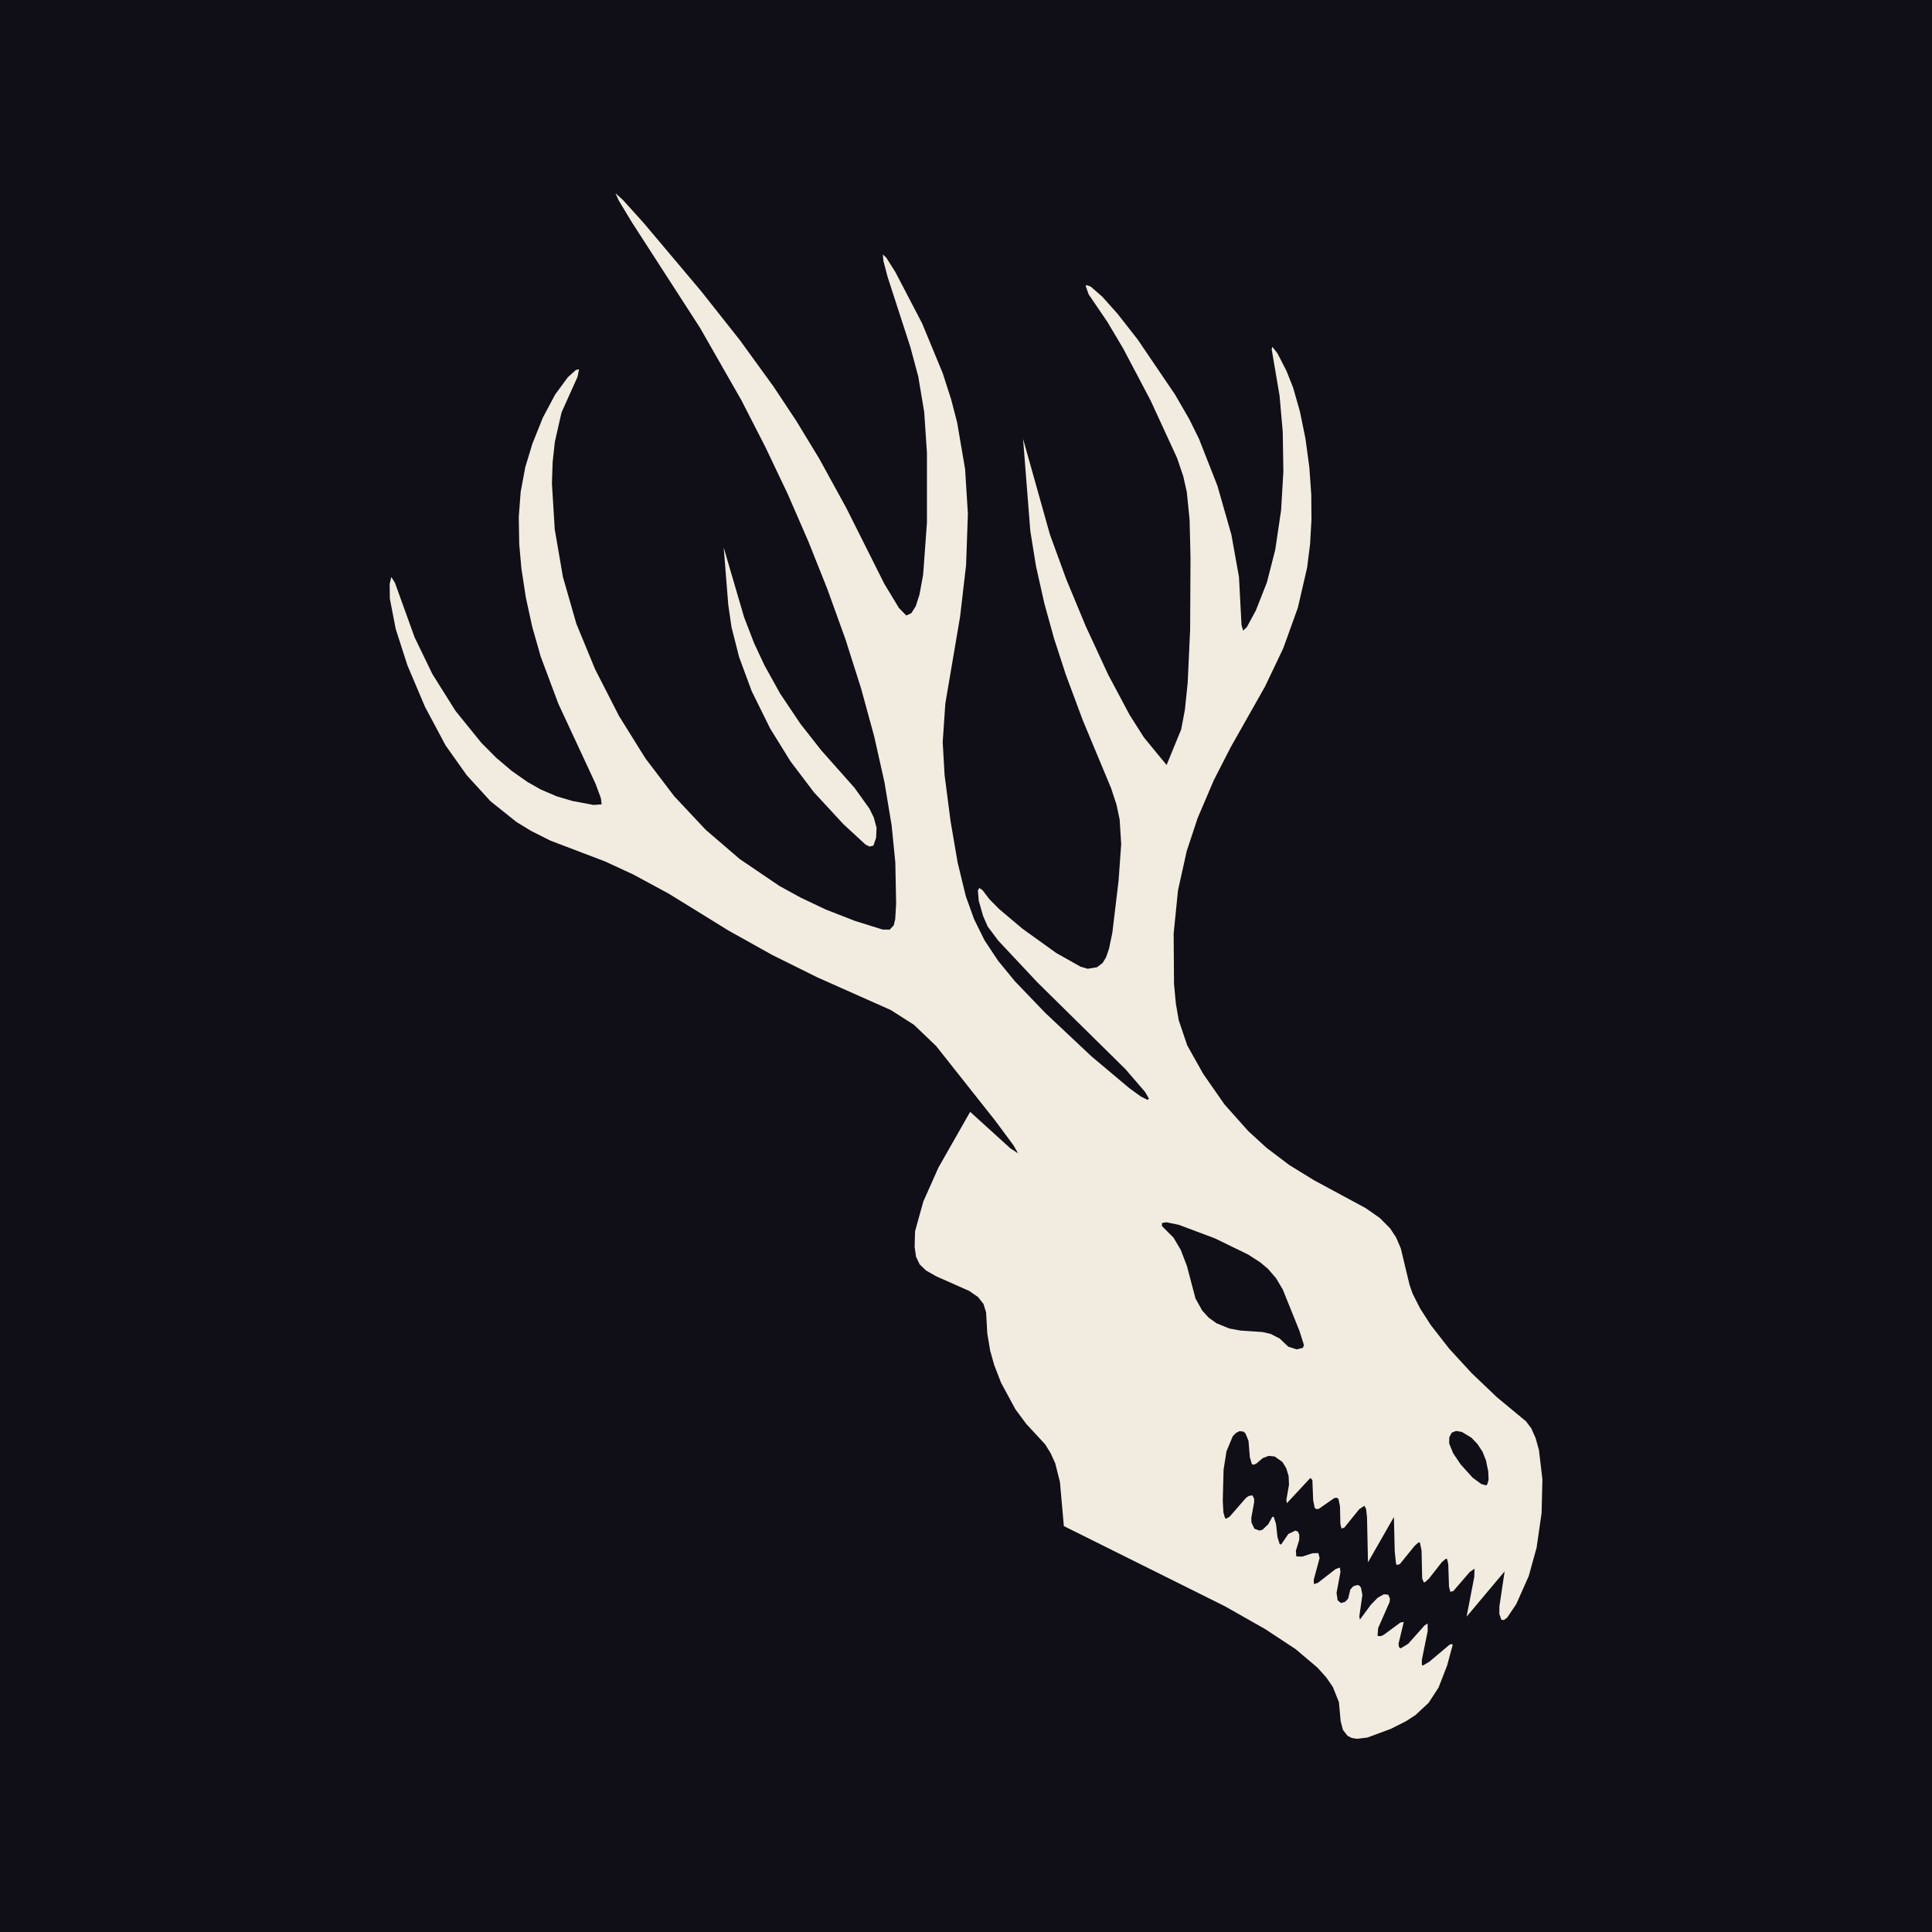
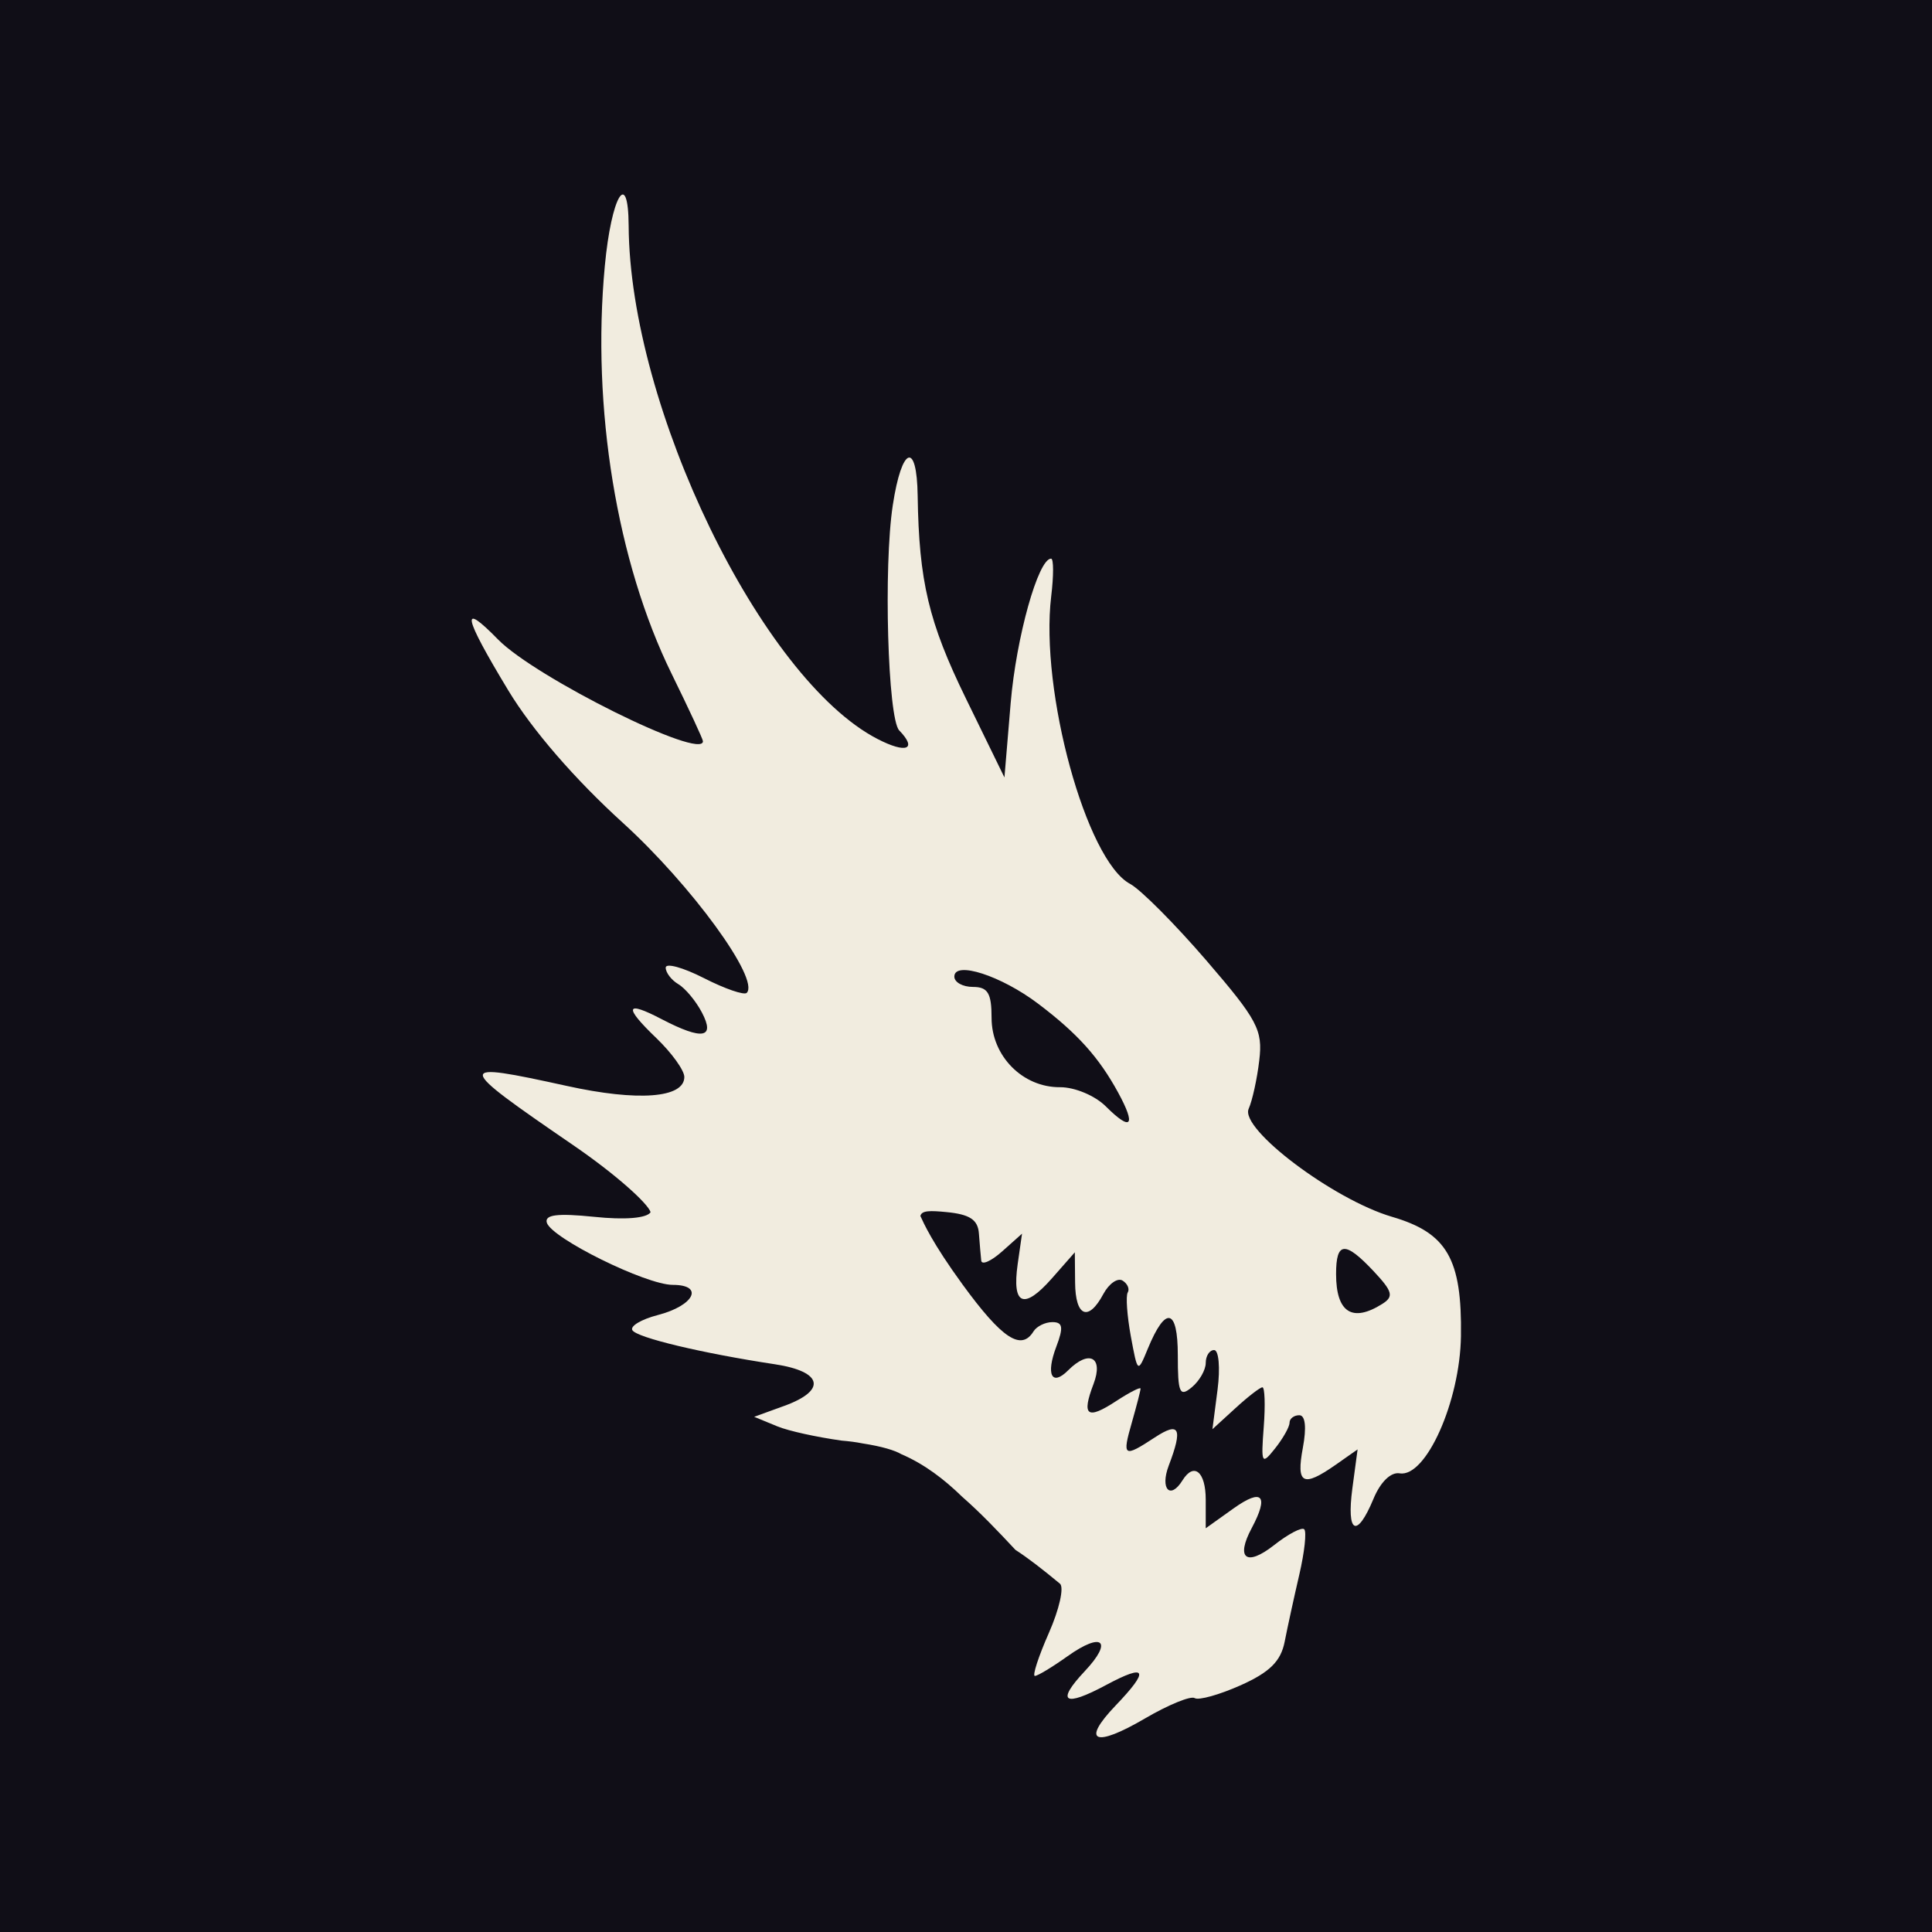
<svg xmlns="http://www.w3.org/2000/svg" width="1024" height="1024" viewBox="0 0 1024 1024">
  <rect width="1024" height="1024" fill="#100e17" />
-   <path fill="#f1ecdf" fill-rule="evenodd" transform="translate(-1263.38 -0.32) scale(4.8022)" d="M411.31 191.01L411.81 191.65L412.28 191.89L412.88 191.98L414.01 191.84L416.59 190.88L418.26 190.04L419.31 189.36L420.76 188.01L421.86 186.32L422.81 183.87L423.41 181.64L423.37 181.52L423.09 181.58L420.84 183.47L420.11 183.90L420.02 183.82L420.01 183.29L420.66 180.08L420.65 179.25L420.31 179.47L418.51 181.49L417.67 182.00L417.49 181.86L417.44 181.49L418.02 179.08L417.64 179.15L415.81 180.50L415.49 180.65L415.12 180.62L415.19 179.76L416.45 176.89L416.50 176.52L416.30 176.07L415.82 176.03L415.15 176.40L414.38 177.19L413.18 178.82L413.11 178.48L413.45 176.12L413.30 175.31L413.13 175.08L412.91 175.00L412.45 175.14L412.12 175.50L411.88 176.50L411.55 176.86L411.09 177.00L410.72 176.69L410.60 175.88L411.03 173.57L410.97 173.08L410.50 173.24L408.56 174.75L408.10 174.91L408.08 174.43L408.73 172.03L408.59 171.48L407.93 171.50L406.81 171.87L406.16 171.85L406.11 171.23L406.48 170.02L406.49 169.49L406.35 169.13L406.05 169.00L405.28 169.37L404.49 170.52L404.33 170.51L404.08 169.73L403.92 168.27L403.67 167.49L403.51 167.48L403.07 168.29L402.43 168.90L402.10 169.00L401.53 168.79L401.21 168.11L401.19 167.60L401.50 165.89L401.51 165.51L401.32 165.11L400.90 165.18L400.60 165.39L398.80 167.46L398.41 167.69L398.28 167.60L398.11 166.98L398.04 165.72L398.13 162.28L398.45 160.26L399.14 158.59L399.50 158.22L399.90 158.02L400.35 158.08L400.56 158.30L400.88 159.09L401.03 160.90L401.25 161.66L401.46 161.73L401.75 161.60L402.44 161.01L403.11 160.75L403.77 160.82L404.63 161.43L405.05 162.12L405.31 162.98L405.35 163.95L405.06 165.60L405.11 165.98L407.71 163.19L407.93 163.41L408.02 165.66L408.19 166.50L408.38 166.63L408.65 166.59L410.35 165.41L410.62 165.37L410.81 165.50L410.98 166.34L411.02 168.24L411.14 168.77L411.45 168.68L413.10 166.64L413.67 166.26L413.86 166.61L413.96 167.51L414.07 172.50L416.93 167.50L417.02 171.27L417.16 172.64L417.26 172.80L417.59 172.69L419.22 170.68L419.65 170.30L419.79 170.31L419.98 171.17L420.05 174.27L420.21 174.69L420.35 174.70L420.78 174.32L422.23 172.47L422.67 172.10L422.80 172.14L422.93 172.71L423.01 175.18L423.15 175.75L423.48 175.68L425.30 173.57L425.83 173.20L425.80 174.11L424.95 178.50L429.15 173.50L428.57 177.39L428.57 178.21L428.79 178.84L429.07 178.87L429.44 178.59L430.43 177.12L431.81 174.02L432.68 170.88L433.23 167.06L433.32 163.35L432.94 160.12L432.57 158.79L432.09 157.71L431.50 156.93L428.30 154.28L425.51 151.62L423.04 148.93L421.01 146.33L419.84 144.51L419.00 142.86L418.66 141.89L417.69 137.85L417.18 136.66L416.52 135.65L415.39 134.51L413.82 133.41L408.11 130.33L405.38 128.65L402.87 126.75L400.86 124.91L398.23 121.96L395.89 118.60L394.12 115.45L393.18 112.67L392.86 110.81L392.66 108.65L392.62 103.10L393.10 98.33L394.06 94.01L395.27 90.35L397.06 86.16L398.92 82.53L402.70 75.85L404.72 71.61L406.33 67.14L407.35 62.72L407.68 60.10L407.83 57.43L407.81 54.67L407.60 51.67L407.17 48.49L406.56 45.50L405.81 42.86L405.07 41.00L404.08 39.07L403.52 38.35L403.44 38.62L404.31 43.74L404.66 47.72L404.73 52.11L404.48 56.37L403.83 60.76L402.91 64.35L401.69 67.45L400.70 69.28L400.29 69.67L400.11 69.05L399.83 63.75L398.99 59.07L397.45 53.68L395.42 48.51L394.35 46.34L392.77 43.61L388.63 37.51L386.42 34.69L384.75 32.82L383.48 31.71L383.00 31.53L382.91 31.62L383.24 32.56L385.31 35.60L387.05 38.53L390.07 44.26L393.00 50.62L393.68 52.63L394.07 54.37L394.38 57.43L394.48 61.60L394.44 69.52L394.17 75.41L393.86 78.41L393.45 80.58L391.84 84.50L389.35 81.47L387.77 78.99L385.40 74.54L382.93 69.21L380.78 64.03L378.97 59.08L376.00 48.50L376.80 58.67L377.43 62.57L378.35 66.67L379.42 70.54L380.73 74.56L382.59 79.56L385.72 87.07L386.31 88.87L386.66 90.51L386.83 93.24L386.54 97.28L385.85 103.04L385.48 104.80L385.16 105.72L384.78 106.35L384.16 106.82L383.14 106.99L382.34 106.76L379.65 105.24L375.92 102.56L373.35 100.39L372.29 99.32L371.53 98.32L371.17 98.07L371.01 98.35L371.11 99.49L371.58 101.14L372.09 102.32L373.25 103.87L377.57 108.48L387.30 118.07L389.47 120.59L389.89 121.32L389.74 121.46L389.00 121.09L387.73 120.17L383.52 116.63L378.45 111.86L375.10 108.37L373.23 106.09L371.75 103.85L370.60 101.53L369.68 98.98L368.78 95.27L368.00 90.71L367.34 85.63L367.13 81.98L367.42 77.72L369.05 68.12L369.71 62.45L369.91 56.78L369.60 51.82L368.72 46.68L368.06 44.14L367.13 41.25L364.86 35.76L361.91 30.10L360.90 28.50L360.52 28.15L360.59 28.88L361.04 30.60L363.56 38.37L364.43 41.61L365.09 45.55L365.39 50.06L365.39 57.76L364.97 63.50L364.57 65.68L364.16 66.96L363.67 67.74L363.11 68.00L362.30 67.17L360.69 64.51L356.49 56.13L353.51 50.70L350.97 46.52L348.45 42.72L344.73 37.59L340.45 32.18L334.13 24.68L331.85 22.15L331.01 21.39L331.37 22.19L332.85 24.64L340.34 36.24L344.91 44.24L347.54 49.37L350.02 54.58L352.30 59.82L354.39 65.06L356.40 70.63L358.13 76.08L359.57 81.35L360.70 86.39L361.49 91.14L361.90 95.24L361.99 99.81L361.89 101.50L361.73 102.19L361.28 102.67L360.50 102.66L357.48 101.72L354.22 100.45L351.44 99.13L349.11 97.85L344.73 94.88L340.97 91.65L337.50 87.95L334.32 83.77L331.41 79.10L328.77 73.94L326.70 68.92L325.21 63.73L324.31 58.48L324.00 53.43L324.08 51.07L324.32 48.85L325.06 45.59L326.83 41.65L326.99 40.82L326.65 40.90L325.76 41.70L324.35 43.62L323.00 46.16L321.84 49.05L321.06 51.62L320.55 54.36L320.34 57.13L320.39 60.10L320.63 62.81L321.12 66.01L321.83 69.26L322.76 72.53L324.71 77.74L328.82 86.58L329.40 88.15L329.49 88.84L328.60 88.91L326.26 88.47L324.53 87.96L322.76 87.20L321.30 86.37L319.56 85.15L317.86 83.71L316.21 82.05L313.36 78.53L310.81 74.47L308.84 70.40L306.67 64.38L306.27 63.75L306.09 64.51L306.11 66.13L306.76 69.49L308.05 73.50L310.00 78.10L312.27 82.35L314.60 85.63L317.22 88.50L320.10 90.80L321.71 91.78L323.84 92.85L329.88 95.15L332.99 96.59L336.91 98.71L343.50 102.78L348.34 105.48L353.30 107.94L361.41 111.55L363.95 113.17L366.40 115.51L372.93 123.76L374.94 126.47L375.45 127.36L374.61 126.82L370.16 122.78L366.66 128.93L364.99 132.68L364.08 135.96L364.03 137.68L364.19 138.78L364.59 139.62L365.30 140.30L366.41 140.93L370.06 142.55L371.03 143.22L371.63 143.98L371.92 144.92L372.05 147.23L372.37 149.14L372.81 150.71L373.57 152.68L375.16 155.62L376.35 157.22L378.43 159.47L379.05 160.47L379.55 161.57L380.07 163.64L380.50 168.50L398.26 177.34L402.69 179.85L406.08 182.08L408.50 184.13L409.47 185.21L410.19 186.26L410.86 187.93L411.05 190.03ZM427.38 163.39L427.22 163.93L427.07 164.00L426.56 163.85L425.61 163.15L424.28 161.67L423.47 160.46L423.03 159.39L423.04 158.71L423.31 158.19L423.80 158.00L424.43 158.11L425.48 158.74L426.14 159.43L426.70 160.27L427.09 161.25L427.34 162.46ZM406.21 149.00L405.27 148.70L404.32 147.80L403.33 147.29L402.40 147.08L399.98 146.92L398.75 146.69L397.36 146.12L396.49 145.50L395.77 144.71L395.03 143.38L394.09 139.81L393.41 138.03L392.61 136.67L391.33 135.39L391.33 135.05L391.83 134.97L393.19 135.25L397.16 136.74L400.84 138.53L402.20 139.41L403.02 140.10L403.92 141.14L404.66 142.38L406.51 146.97L407.00 148.52L406.89 148.82ZM356.17 91.03L358.61 93.28L359.05 93.50L359.48 93.40L359.78 92.53L359.83 91.42L359.52 90.28L359.04 89.31L357.39 87.01L353.75 82.91L351.43 79.96L349.19 76.62L347.47 73.52L346.32 71.07L345.21 68.19L342.96 60.50L343.46 66.79L343.82 69.28L344.66 72.59L346.05 76.35L348.08 80.46L350.32 84.08L352.90 87.49Z" />
+   <g transform="translate(-1497.75 -296.10) scale(4.9349)">
+     <defs />
+     <g>
+       <path d="M373.38,190.19c-0.399,0.65-2.74,0.85-6.08,0.5c-3.92-0.4-5.319-0.23-5.069,0.63   c0.51,1.67,10.649,6.68,13.529,6.68c3.41,0,2.3,2.23-1.609,3.24c-1.771,0.46-3,1.19-2.73,1.63c0.49,0.8,7.48,2.47,15.33,3.66   c5.11,0.78,5.56,2.8,1,4.46l-3.25,1.18l2.5,1.03c1.225,0.497,4.167,1.142,6.896,1.526c0.771,0.064,1.523,0.156,2.244,0.301   c2.08,0.321,3.478,0.75,4.158,1.153c2.503,1.076,4.618,2.705,6.537,4.573c1.982,1.734,3.851,3.697,5.729,5.71   c1.358,0.879,2.873,2.054,4.774,3.627c0.47,0.38-0.07,2.77-1.189,5.3c-1.12,2.54-1.79,4.61-1.5,4.61c0.3,0,1.869-0.95,3.5-2.11   c3.76-2.68,4.93-1.66,1.85,1.61c-3.12,3.32-2.21,3.9,2.31,1.47c4.37-2.34,4.69-1.63,1.011,2.21c-3.74,3.91-2.261,4.56,3.149,1.39   c2.511-1.47,4.91-2.45,5.34-2.19c0.431,0.27,2.66-0.36,4.95-1.38c3.12-1.4,4.311-2.58,4.721-4.69c0.3-1.54,1.01-4.78,1.569-7.19   c0.561-2.42,0.8-4.6,0.53-4.87c-0.26-0.26-1.73,0.51-3.25,1.71c-2.97,2.33-4.14,1.43-2.39-1.84c1.869-3.51,1.14-4.31-1.94-2.12   l-3,2.14v-3.07c0-3.01-1.27-4.06-2.5-2.07c-1.31,2.11-2.42,0.93-1.48-1.57c1.54-4.03,1.171-4.79-1.479-3.05   c-3.37,2.21-3.54,2.1-2.47-1.62c0.51-1.79,0.93-3.41,0.93-3.62c0-0.2-1.16,0.39-2.59,1.32c-3.16,2.08-3.771,1.62-2.46-1.82   c1.09-2.88-0.47-3.72-2.73-1.46c-1.76,1.76-2.41,0.46-1.27-2.54c0.79-2.08,0.7-2.64-0.42-2.64c-0.771,0-1.69,0.45-2.03,1   c-1.32,2.13-3.38,0.77-7.61-5.03c-3.283-4.505-4.202-6.642-4.534-7.363l-2.479-6.44l-26.251-0.854L373.38,190.19   C373.41,190.285,373.414,190.135,373.38,190.19z" fill="#f1ecdf" />
+       <path d="M453.01,190.69c-6.279-1.84-16.359-9.43-15.399-11.6c0.39-0.87,0.909-3.22,1.14-5.21c0.39-3.25-0.18-4.33-5.69-10.73    c-3.369-3.91-7.05-7.61-8.189-8.22c-4.7-2.51-9.69-20.72-8.47-30.87c0.27-2.23,0.27-4.06-0.011-4.06c-1.38,0-3.739,8.43-4.34,15.5    l-0.67,8l-4.149-8.5c-3.99-8.17-5.03-12.56-5.171-21.75c-0.079-5.92-1.71-5.31-2.67,1c-1.01,6.58-0.54,22.93,0.69,24.2    c1.979,2.04,0.76,2.52-2.33,0.92c-12.46-6.43-26.62-35.63-26.73-55.12c-0.039-6.25-1.859-3.18-2.56,4.31    c-1.43,15.25,1.29,31.83,7.17,43.8c1.851,3.77,3.37,7.04,3.37,7.25c0,2.1-18.02-6.85-22.01-10.93c-4.08-4.17-3.76-2.57,1.1,5.47    c2.57,4.25,7.141,9.53,12.29,14.21c7.37,6.7,14.76,16.83,13.32,18.28c-0.28,0.27-2.351-0.44-4.601-1.59    c-2.26-1.15-4.1-1.65-4.1-1.12c0,0.53,0.61,1.33,1.35,1.77c0.75,0.44,1.891,1.81,2.54,3.05c1.45,2.76,0.061,2.99-4.29,0.73    c-3.949-2.07-4.149-1.38-0.59,2.03c1.641,1.58,2.99,3.45,2.99,4.16c0,2.27-4.97,2.65-12.63,0.96    c-12.13-2.66-12.101-2.41,0.63,6.32c4.663,3.19,8.074,6.292,8.38,7.24l28.976,0.417c0.116-0.615,1.076-0.592,2.784-0.426    c2.521,0.24,3.4,0.82,3.5,2.32c0.08,1.1,0.2,2.41,0.25,2.9c0.061,0.5,1.07,0.05,2.25-1l2.13-1.9l-0.47,3.29    c-0.62,4.4,0.66,4.93,3.67,1.52l2.471-2.81l0.029,3.25c0.03,3.68,1.431,4.24,3.04,1.22c0.601-1.11,1.53-1.76,2.061-1.43    c0.529,0.33,0.779,0.9,0.55,1.28c-0.22,0.37-0.07,2.48,0.33,4.68c0.74,3.99,0.74,4,1.83,1.35c1.91-4.64,3.22-4.35,3.22,0.71    c0,4.05,0.2,4.52,1.5,3.44c0.82-0.68,1.5-1.86,1.5-2.62c0-0.76,0.41-1.38,0.9-1.38c0.5,0,0.67,1.91,0.369,4.25l-0.55,4.25    l2.46-2.25c1.351-1.24,2.66-2.25,2.91-2.25s0.32,1.91,0.141,4.25c-0.301,3.98-0.221,4.13,1.22,2.31c0.85-1.07,1.55-2.31,1.55-2.75    c0-0.45,0.47-0.81,1.05-0.81c0.65,0,0.79,1.31,0.38,3.5c-0.729,3.9,0,4.28,3.5,1.84l2.38-1.67l-0.56,4.17    c-0.65,4.87,0.47,5.45,2.26,1.15c0.75-1.82,1.87-2.91,2.82-2.75c2.82,0.47,6.479-7.72,6.58-14.74    C460.53,195.21,458.92,192.42,453.01,190.69z M422.29,178.85c-1.16-1.17-3.36-2.09-4.94-2.08c-4.01,0.03-7.35-3.35-7.35-7.44    c0-2.66-0.4-3.33-2-3.33c-1.1,0-2-0.5-2-1.11c0-1.72,5.02-0.1,9,2.91c4.22,3.19,6.52,5.75,8.59,9.54    C425.55,180.93,425.01,181.56,422.29,178.85z M451.97,200.04c-3.229,2.04-4.97,0.93-4.97-3.21c0-3.5,0.96-3.57,4.05-0.28    C453.07,198.71,453.22,199.25,451.97,200.04z" fill="#f1ecdf" />
+     </g>
+   </g>
</svg>
